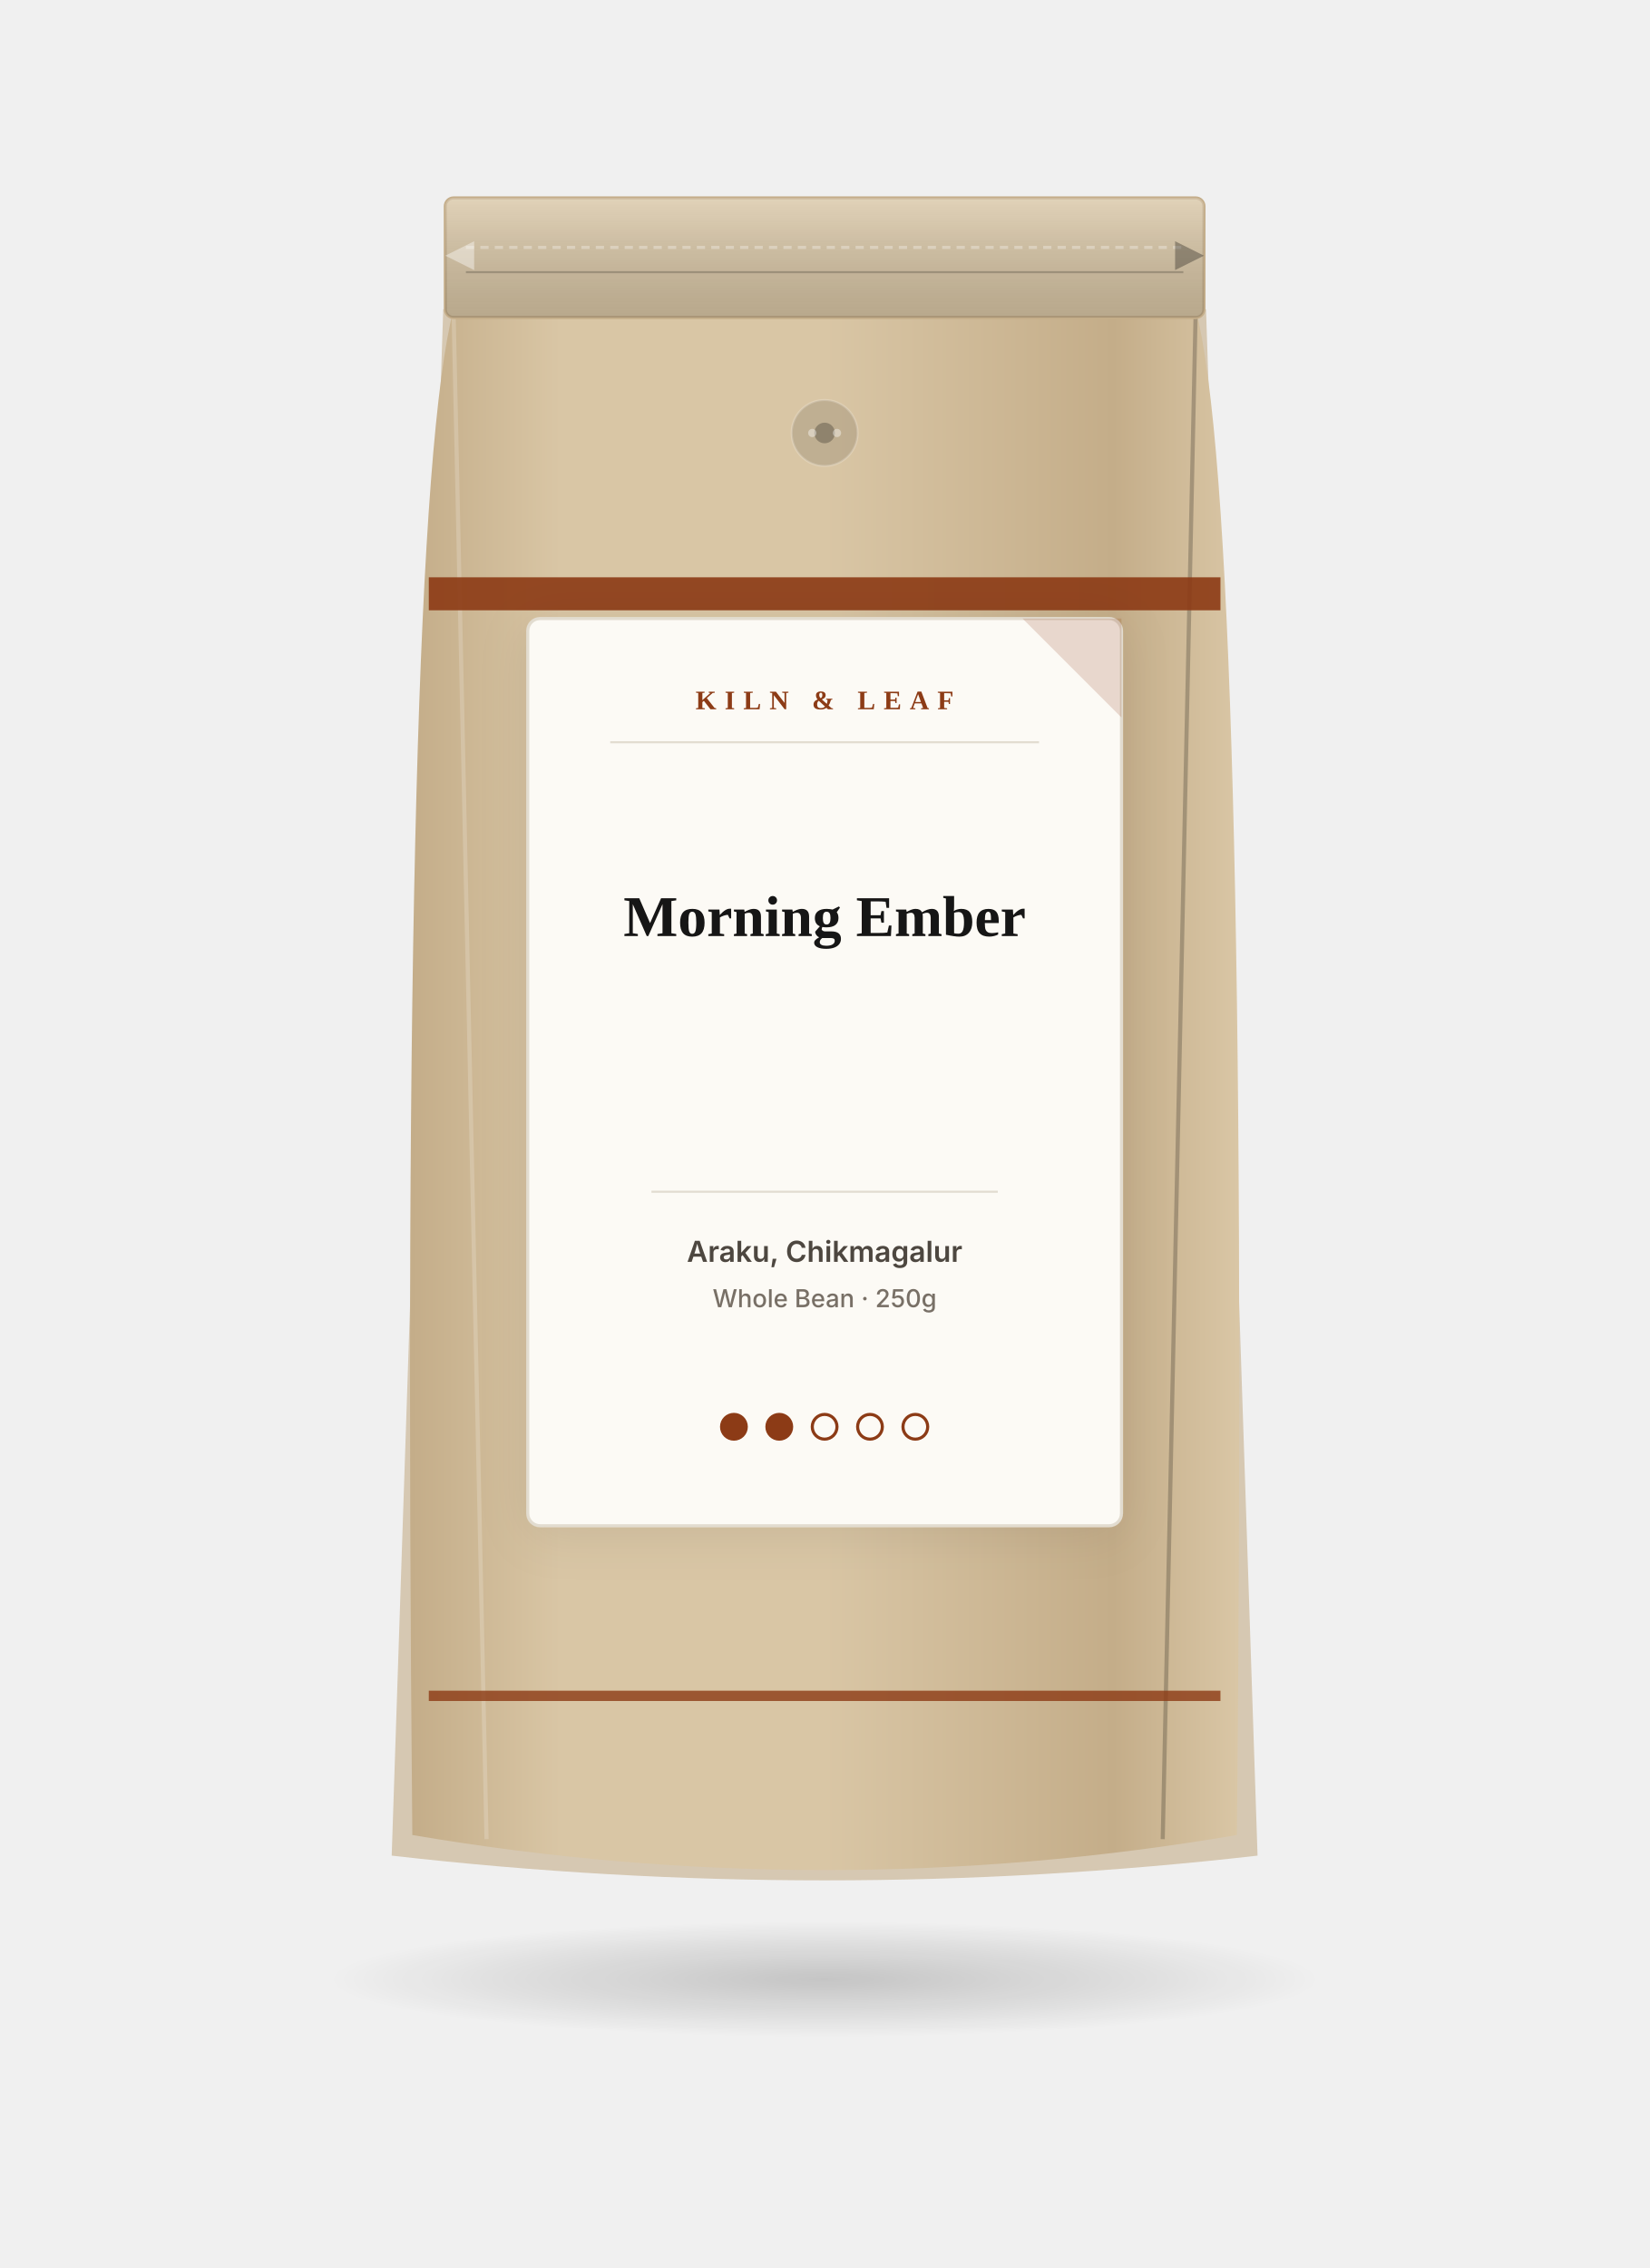
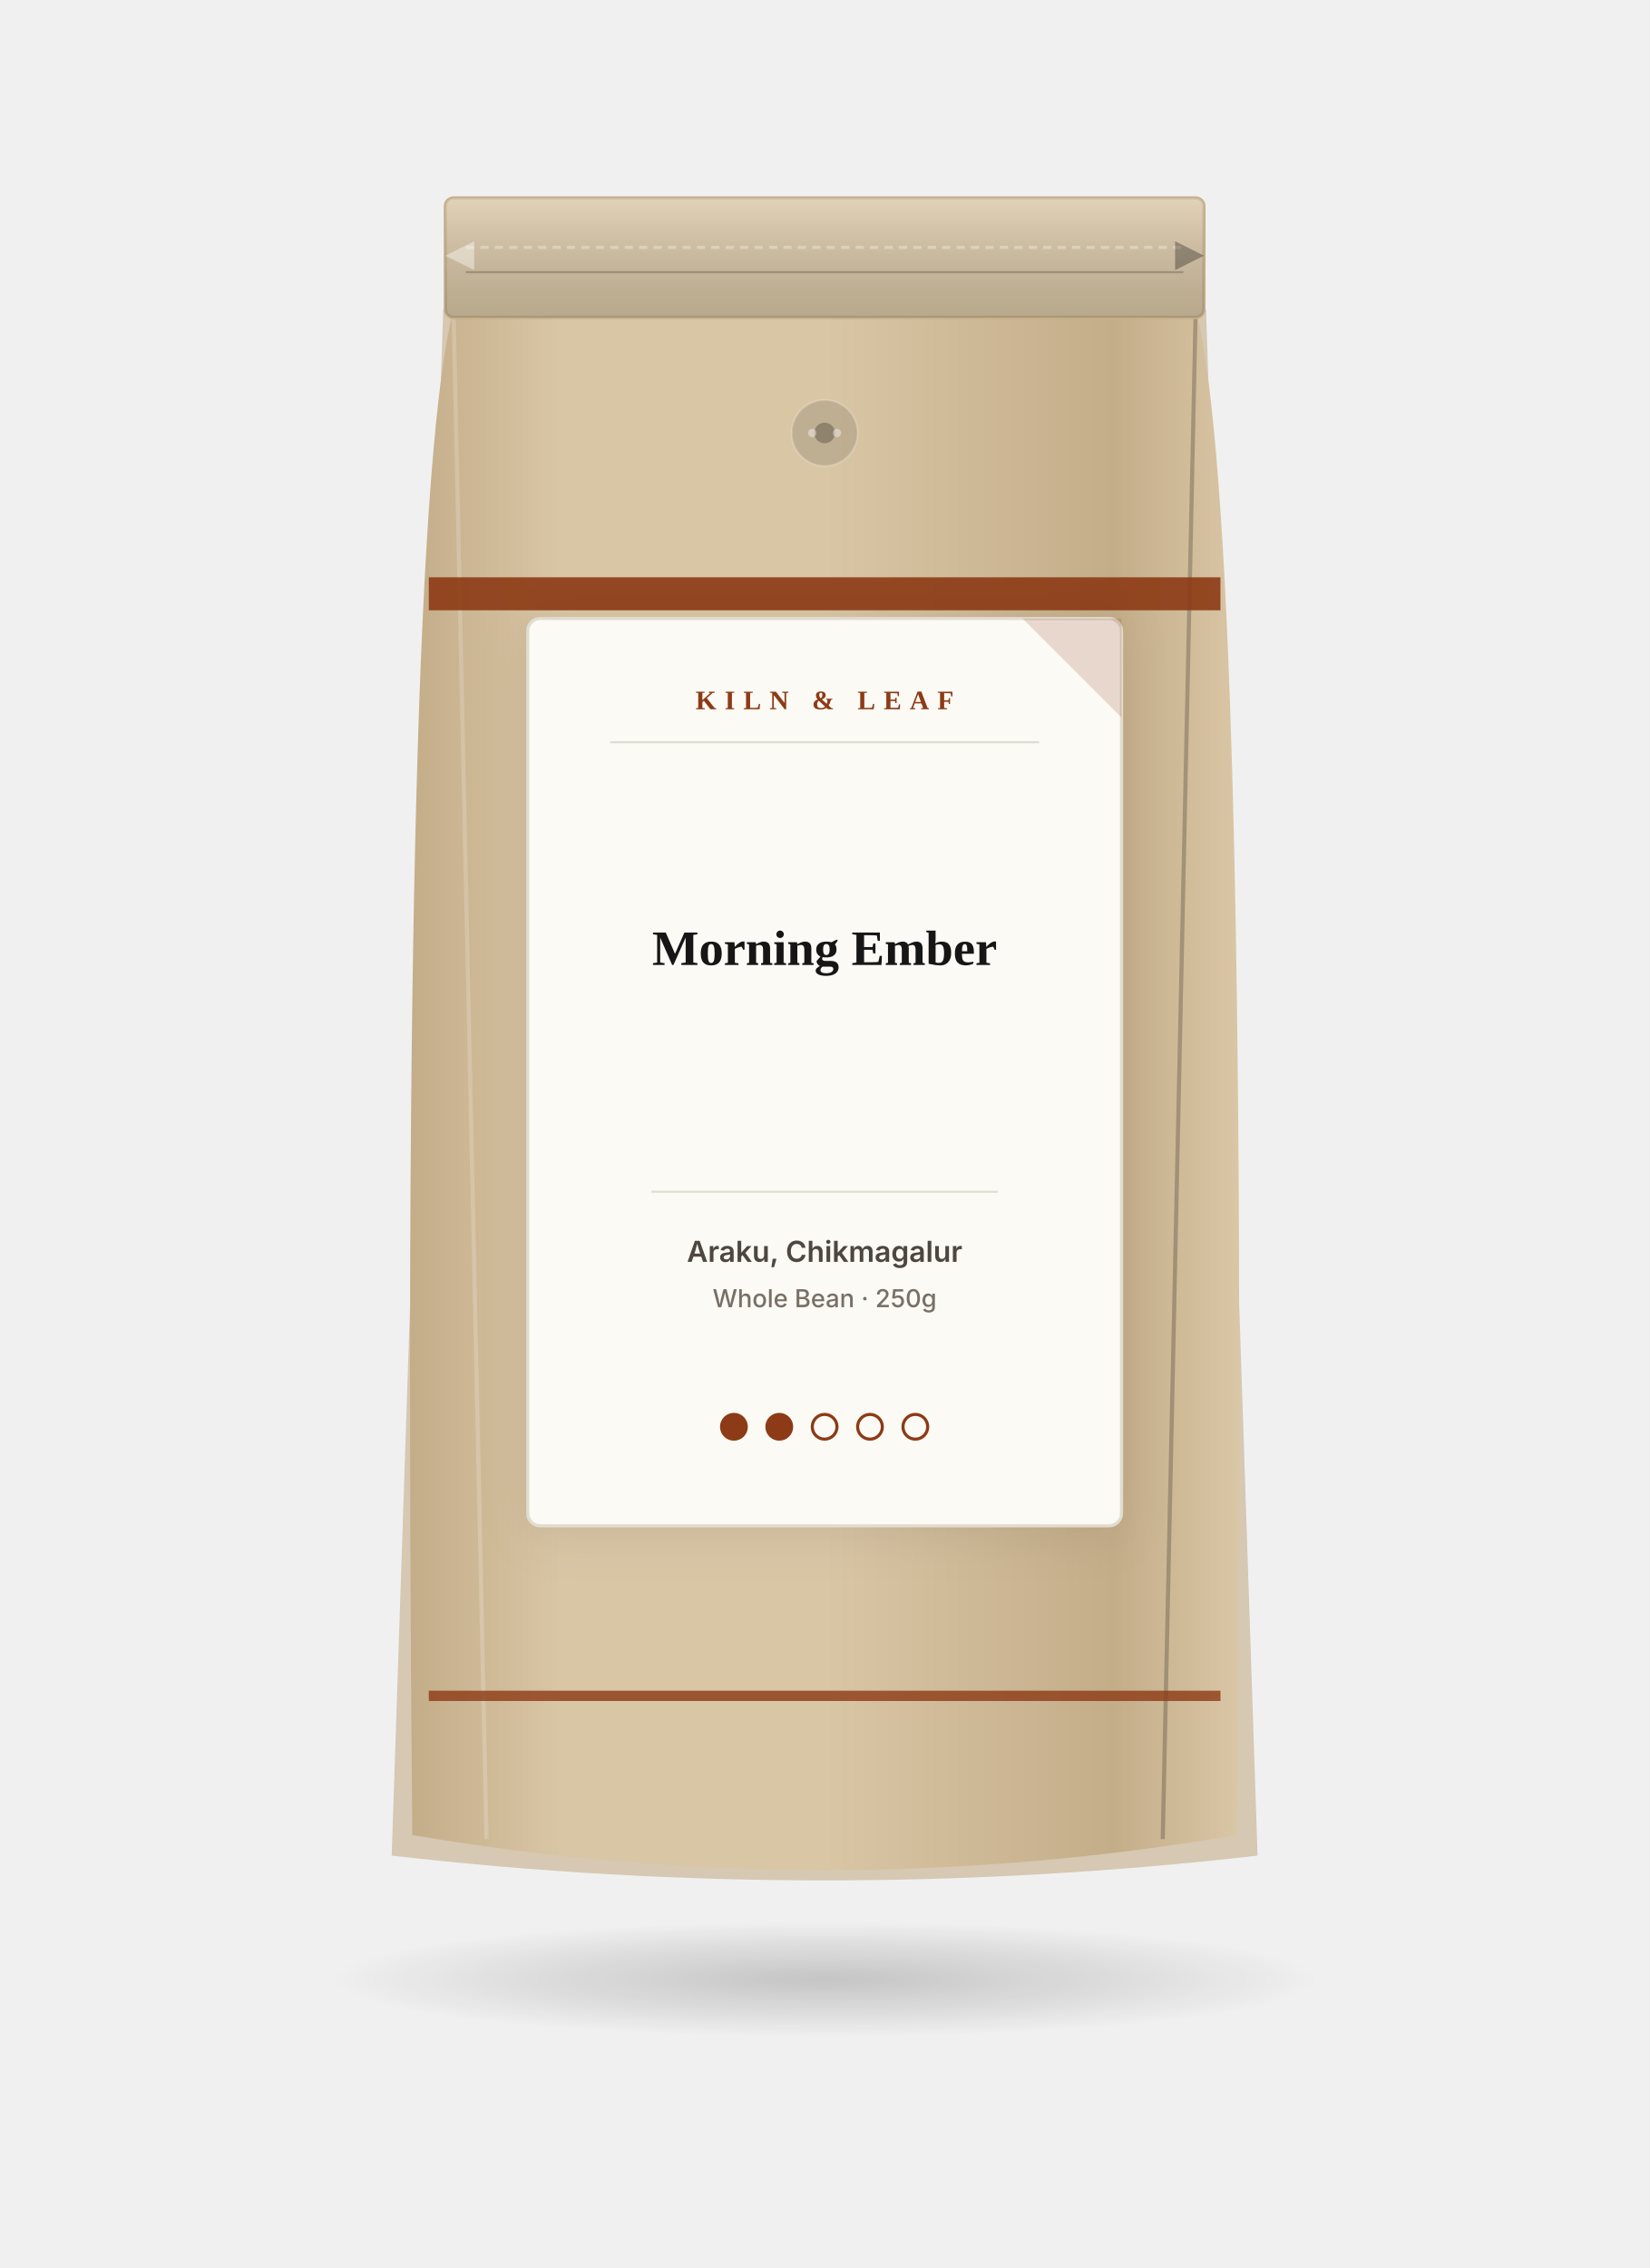
<svg xmlns="http://www.w3.org/2000/svg" viewBox="0 0 800 1100" fill="none">
  <defs>
    <radialGradient id="shadow-morning-ember" cx="50%" cy="50%" r="50%">
      <stop offset="0%" stop-color="#000000" stop-opacity="0.18" />
      <stop offset="70%" stop-color="#000000" stop-opacity="0.06" />
      <stop offset="100%" stop-color="#000000" stop-opacity="0" />
    </radialGradient>
    <linearGradient id="pouch-body-morning-ember" x1="0%" y1="0%" x2="100%" y2="0%">
      <stop offset="0%" stop-color="#C4AD89" />
      <stop offset="18%" stop-color="#D9C6A5" />
      <stop offset="50%" stop-color="#D9C6A5" />
      <stop offset="85%" stop-color="#C4AD89" />
      <stop offset="100%" stop-color="#D9C6A5" />
    </linearGradient>
    <linearGradient id="top-seal-morning-ember" x1="0%" y1="0%" x2="0%" y2="100%">
      <stop offset="0%" stop-color="#FFFFFF" stop-opacity="0.22" />
      <stop offset="100%" stop-color="#000000" stop-opacity="0.15" />
    </linearGradient>
  </defs>
  <ellipse cx="400" cy="960" rx="240" ry="28" fill="url(#shadow-morning-ember)" />
  <g>
    <path d="M 215 150 L 585 150 L 610 900 Q 400 924 190 900 Z" fill="#C4AD89" opacity="0.6" />
    <path d="M 220 150 L 580 150 Q 606 250 600 890 Q 400 924 200 890 Q 194 250 220 150 Z" fill="url(#pouch-body-morning-ember)" />
    <path d="M 220 150 L 236 892" stroke="#FFFFFF" stroke-opacity="0.18" stroke-width="2" />
    <path d="M 580 150 L 564 892" stroke="#000000" stroke-opacity="0.22" stroke-width="2" />
    <rect x="216" y="96" width="368" height="58" rx="4" fill="#D9C6A5" stroke="#C4AD89" stroke-width="1.5" />
    <rect x="216" y="96" width="368" height="58" rx="4" fill="url(#top-seal-morning-ember)" />
    <line x1="226" y1="120" x2="574" y2="120" stroke="#FFFFFF" stroke-opacity="0.3" stroke-width="1.5" stroke-dasharray="4 3" />
    <line x1="226" y1="132" x2="574" y2="132" stroke="#000000" stroke-opacity="0.2" stroke-width="1" />
    <path d="M 216 124 L 230 117 L 230 131 Z" fill="#FFFFFF" fill-opacity="0.4" />
    <path d="M 584 124 L 570 117 L 570 131 Z" fill="#000000" fill-opacity="0.3" />
    <rect x="208" y="280" width="384" height="16" fill="#8C3A14" opacity="0.9" />
    <rect x="208" y="820" width="384" height="5" fill="#8C3A14" opacity="0.8" />
    <circle cx="400" cy="210" r="16" fill="#000000" fill-opacity="0.12" stroke="#FFFFFF" stroke-opacity="0.2" stroke-width="1" />
    <circle cx="400" cy="210" r="5" fill="#000000" fill-opacity="0.25" />
    <circle cx="394" cy="210" r="2" fill="#FFFFFF" fill-opacity="0.4" />
    <circle cx="406" cy="210" r="2" fill="#FFFFFF" fill-opacity="0.4" />
    <g filter="drop-shadow(0 4px 12px rgba(0,0,0,0.08))">
      <rect x="256" y="300" width="288" height="440" rx="6" fill="#FCFAF5" stroke="#E2DCD0" stroke-width="1.5" />
      <path d="M 496 300 L 544 300 L 544 348 Z" fill="#8C3A14" opacity="0.18" />
      <text x="400" y="344" text-anchor="middle" font-family="Georgia, 'Times New Roman', serif" font-size="13" font-weight="700" letter-spacing="4" fill="#8C3A14">KILN &amp; LEAF</text>
      <line x1="296" y1="360" x2="504" y2="360" stroke="#E2DCD0" stroke-width="1" />
-       <text x="400" y="454" text-anchor="middle" font-family="Georgia, 'Times New Roman', serif" font-size="28" font-weight="600" fill="#161412">Morning Ember</text>
+       <text x="400" y="468" text-anchor="middle" font-family="Georgia, 'Times New Roman', serif" font-size="24" font-weight="600" fill="#161412">Morning Ember</text>
      <line x1="316" y1="578" x2="484" y2="578" stroke="#E2DCD0" stroke-width="1" />
      <text x="400" y="612" text-anchor="middle" font-family="-apple-system, system-ui, sans-serif" font-size="14" font-weight="600" fill="#4E473F">Araku, Chikmagalur</text>
      <text x="400" y="634" text-anchor="middle" font-family="-apple-system, system-ui, sans-serif" font-size="12" font-weight="500" fill="#786F66">Whole Bean · 250g</text>
      <g>
        <circle cx="356" cy="692" r="6" fill="#8C3A14" stroke="#8C3A14" stroke-width="1.5" />
        <circle cx="378" cy="692" r="6" fill="#8C3A14" stroke="#8C3A14" stroke-width="1.5" />
        <circle cx="400" cy="692" r="6" fill="none" stroke="#8C3A14" stroke-width="1.5" />
        <circle cx="422" cy="692" r="6" fill="none" stroke="#8C3A14" stroke-width="1.5" />
        <circle cx="444" cy="692" r="6" fill="none" stroke="#8C3A14" stroke-width="1.5" />
      </g>
    </g>
  </g>
</svg>
